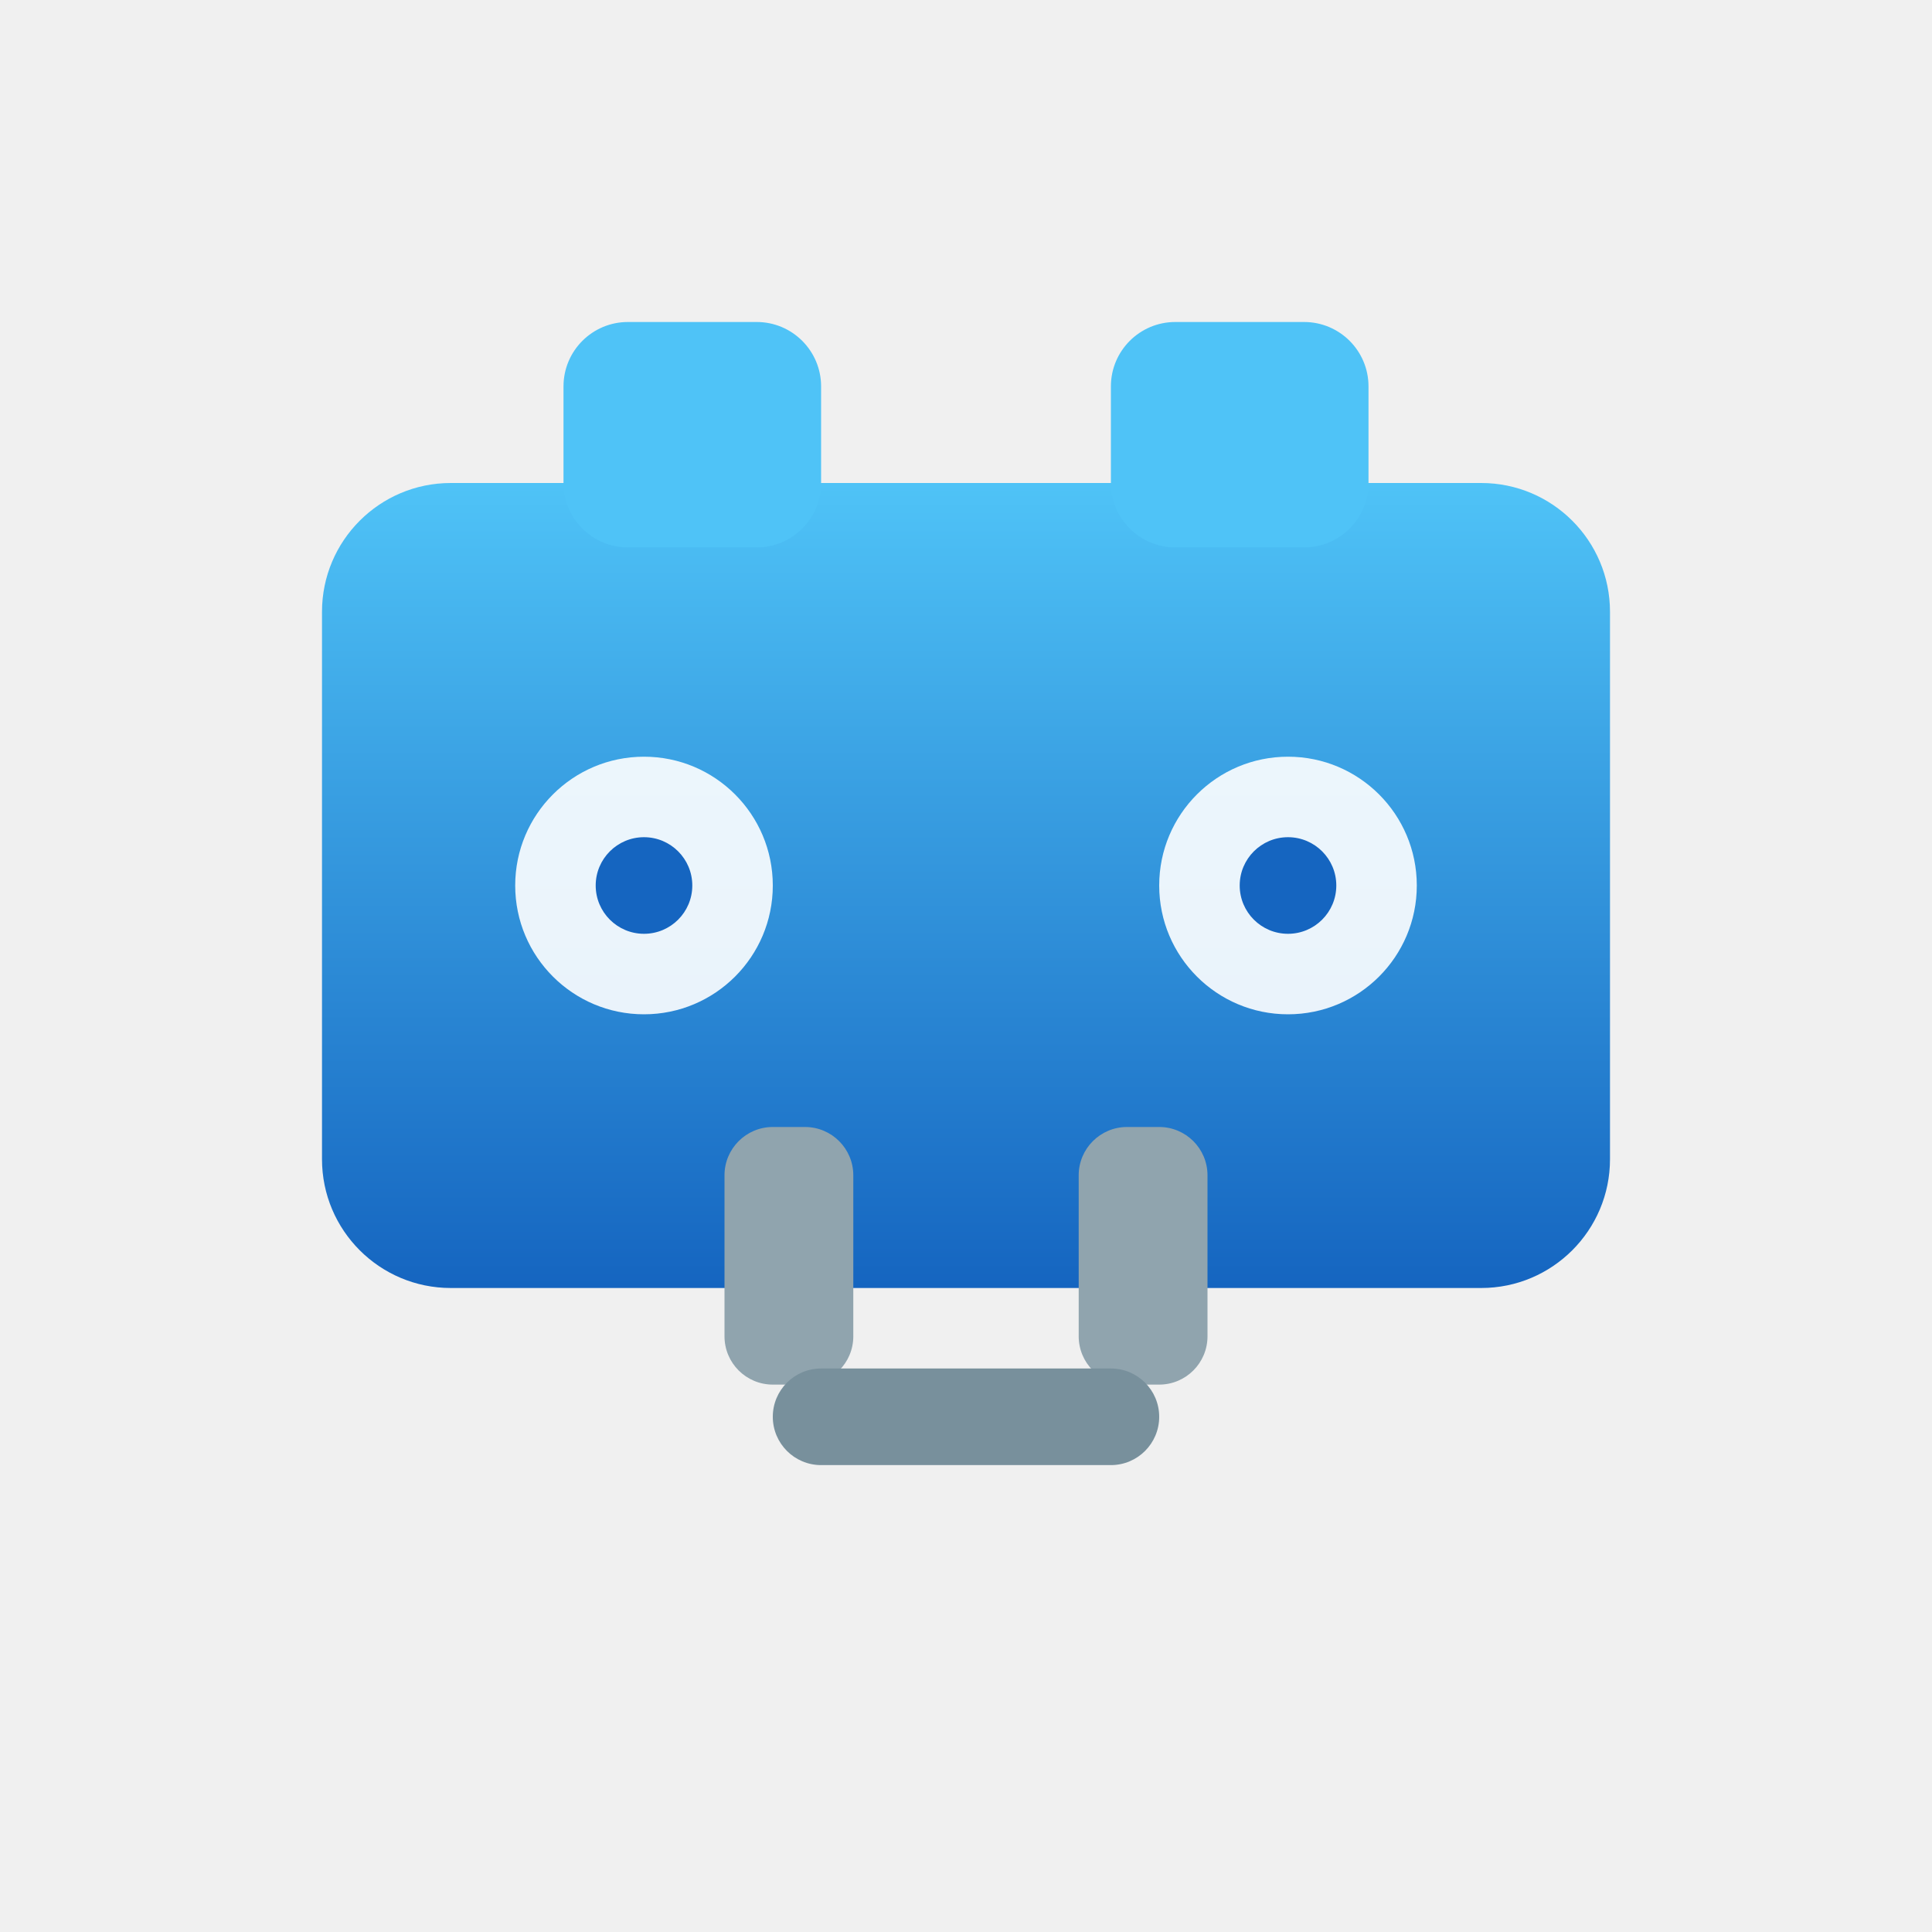
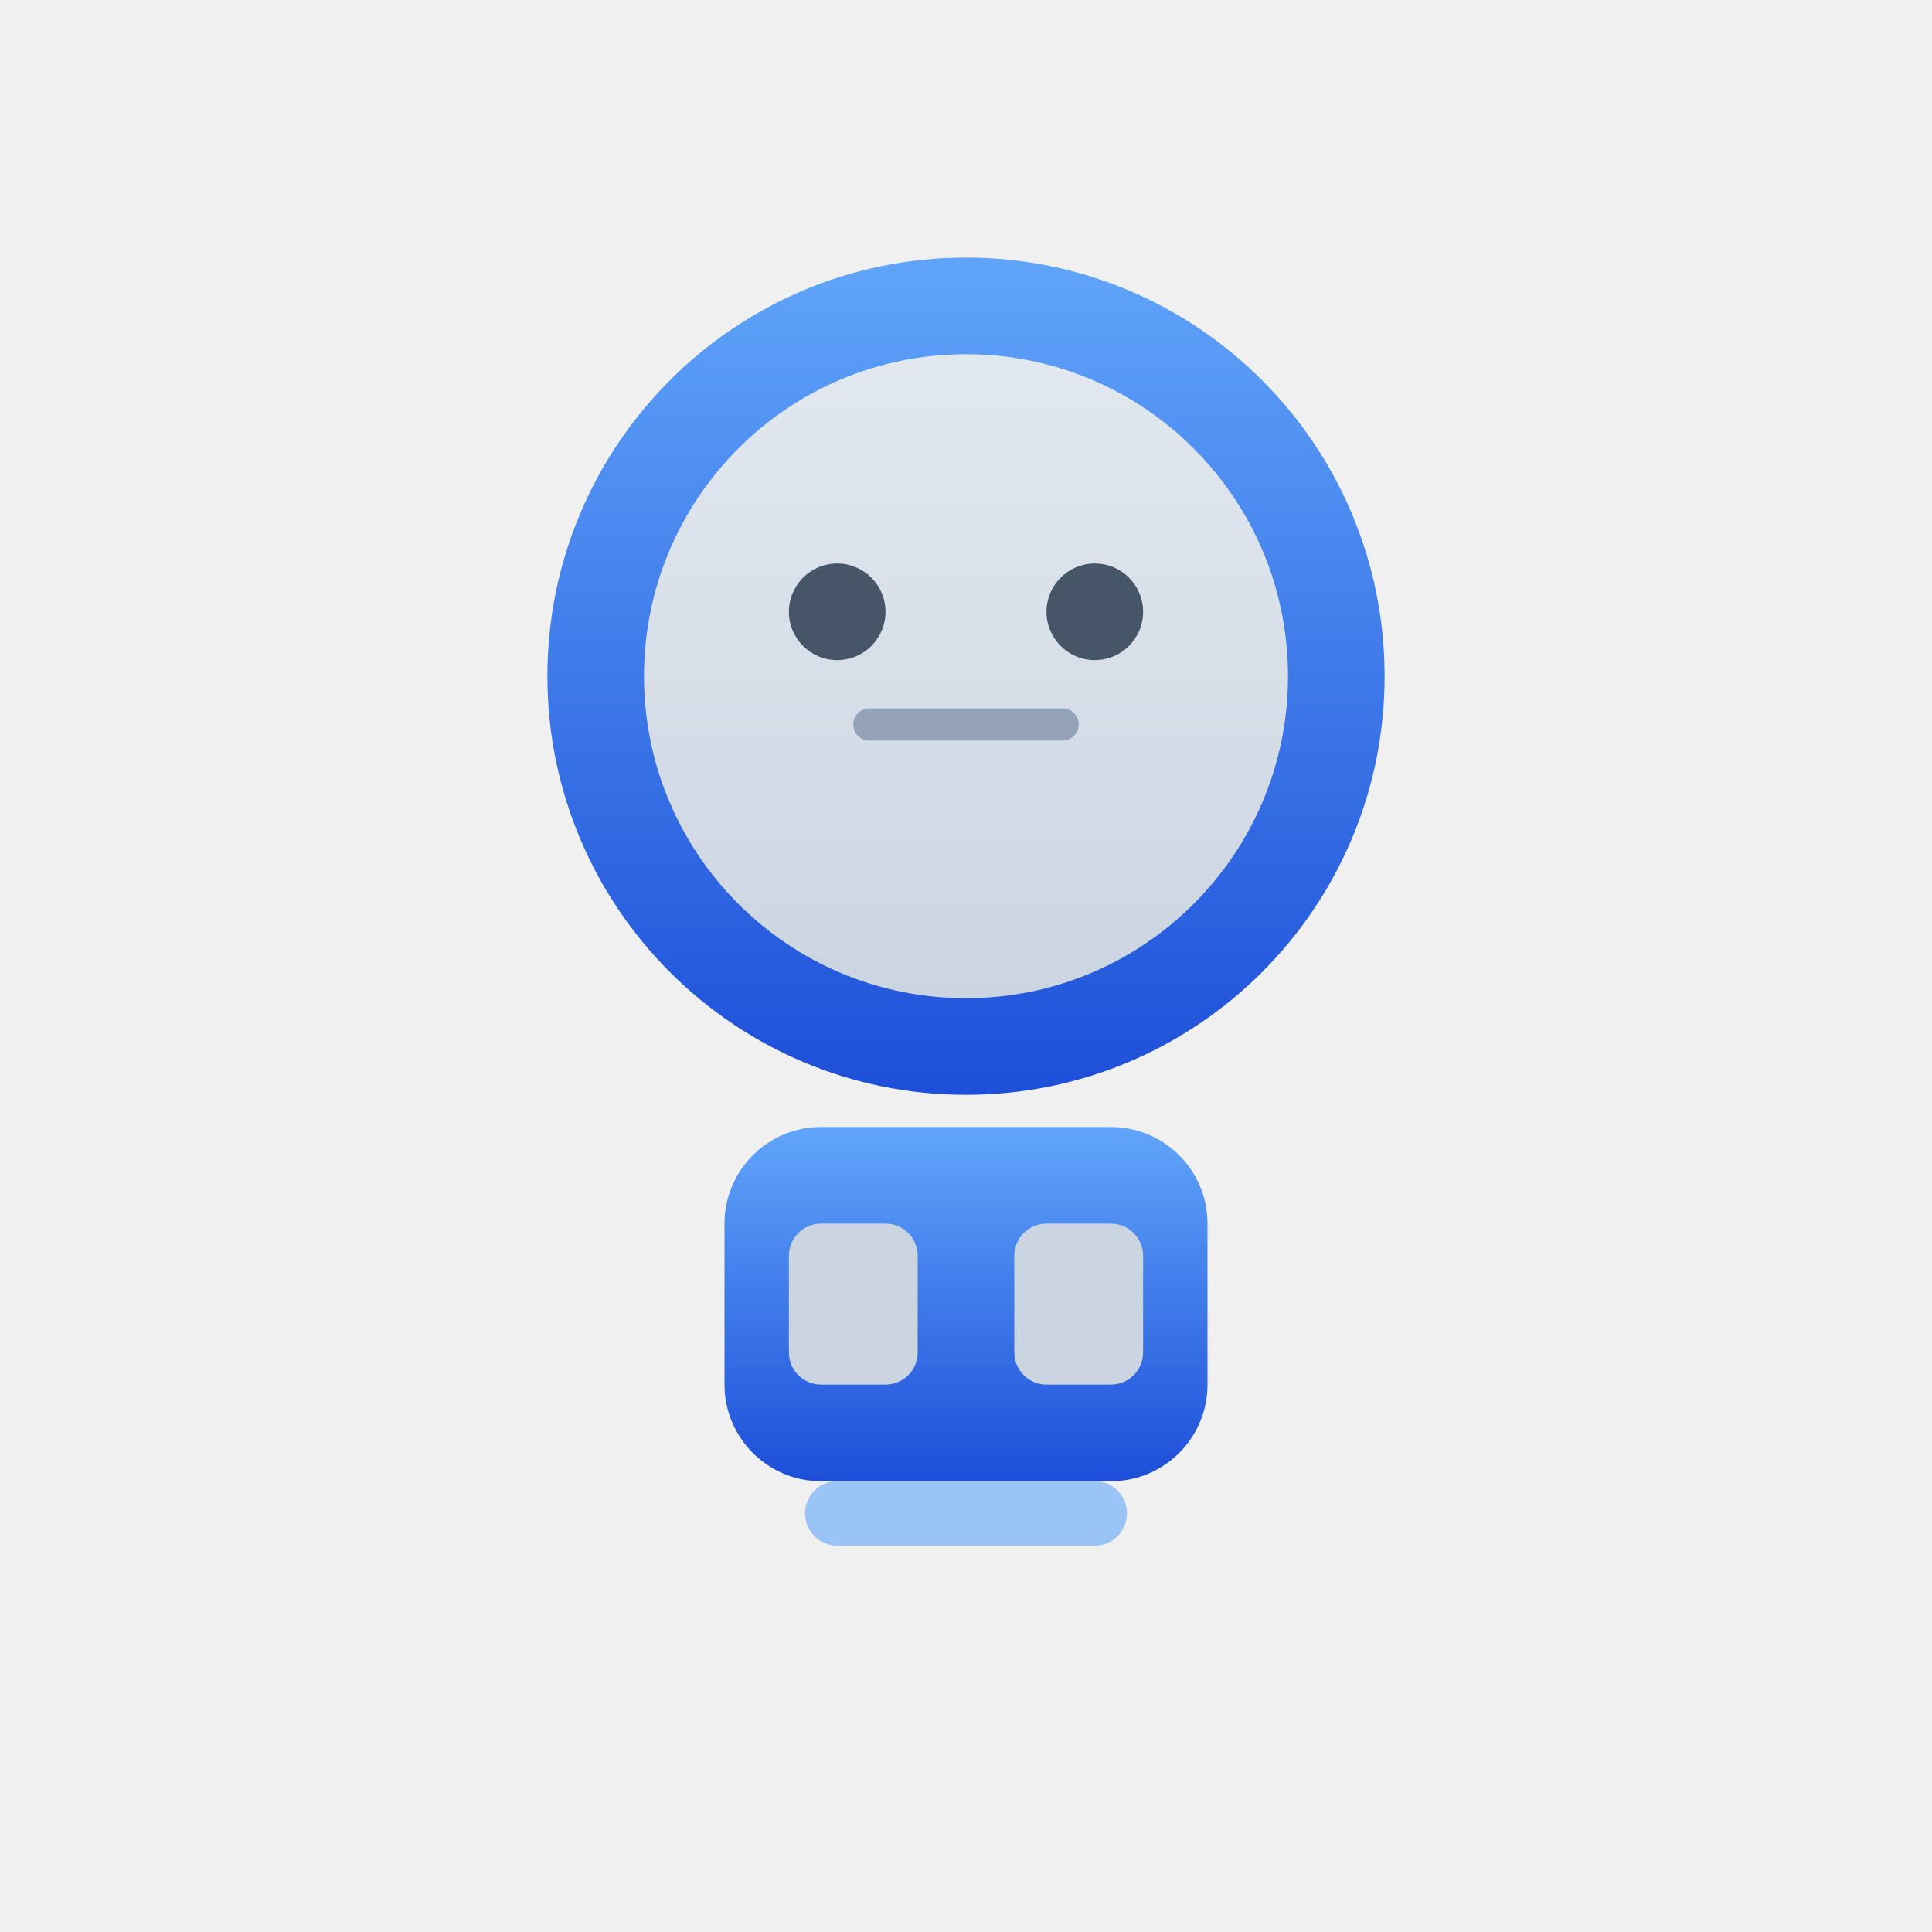
<svg xmlns="http://www.w3.org/2000/svg" width="120" height="120" viewBox="0 0 120 120">
  <defs>
-     <linearGradient id="b1" x1="0" y1="0" x2="0" y2="1">
-       <stop offset="0%" stop-color="#4fc3f7" />
-       <stop offset="100%" stop-color="#1565c0" />
+     <linearGradient id="bg" x1="0" y1="0" x2="0" y2="1">
+       <stop offset="0%" stop-color="#60a5fa" />
+       <stop offset="100%" stop-color="#1d4ed8" />
+     </linearGradient>
+     <linearGradient id="face" x1="0" y1="0" x2="0" y2="1">
+       <stop offset="0%" stop-color="#e2e8f0" />
+       <stop offset="100%" stop-color="#cbd5e1" />
    </linearGradient>
  </defs>
-   <rect x="20" y="30" width="80" height="50" rx="8" fill="url(#b1)" />
-   <circle cx="40" cy="55" r="8" fill="#fff" opacity="0.9" />
-   <circle cx="80" cy="55" r="8" fill="#fff" opacity="0.9" />
-   <circle cx="40" cy="55" r="3" fill="#1565c0" />
-   <circle cx="80" cy="55" r="3" fill="#1565c0" />
-   <rect x="35" y="20" width="16" height="14" rx="4" fill="#4fc3f7" />
-   <rect x="69" y="20" width="16" height="14" rx="4" fill="#4fc3f7" />
-   <rect x="45" y="70" width="8" height="16" rx="3" fill="#90a4ae" />
-   <rect x="67" y="70" width="8" height="16" rx="3" fill="#90a4ae" />
-   <rect x="48" y="85" width="24" height="6" rx="3" fill="#78909c" />
+   <circle cx="60" cy="42" r="26" fill="url(#bg)" />
+   <circle cx="60" cy="42" r="20" fill="url(#face)" />
+   <circle cx="52" cy="38" r="3" fill="#475569" />
+   <circle cx="68" cy="38" r="3" fill="#475569" />
+   <rect x="53" y="44" width="14" height="2" rx="1" fill="#94a3b8" />
+   <rect x="45" y="70" width="30" height="22" rx="6" fill="url(#bg)" />
+   <rect x="49" y="76" width="8" height="10" rx="2" fill="#cbd5e1" />
+   <rect x="63" y="76" width="8" height="10" rx="2" fill="#cbd5e1" />
+   <rect x="50" y="92" width="20" height="4" rx="2" fill="#60a5fa" opacity="0.6" />
</svg>
